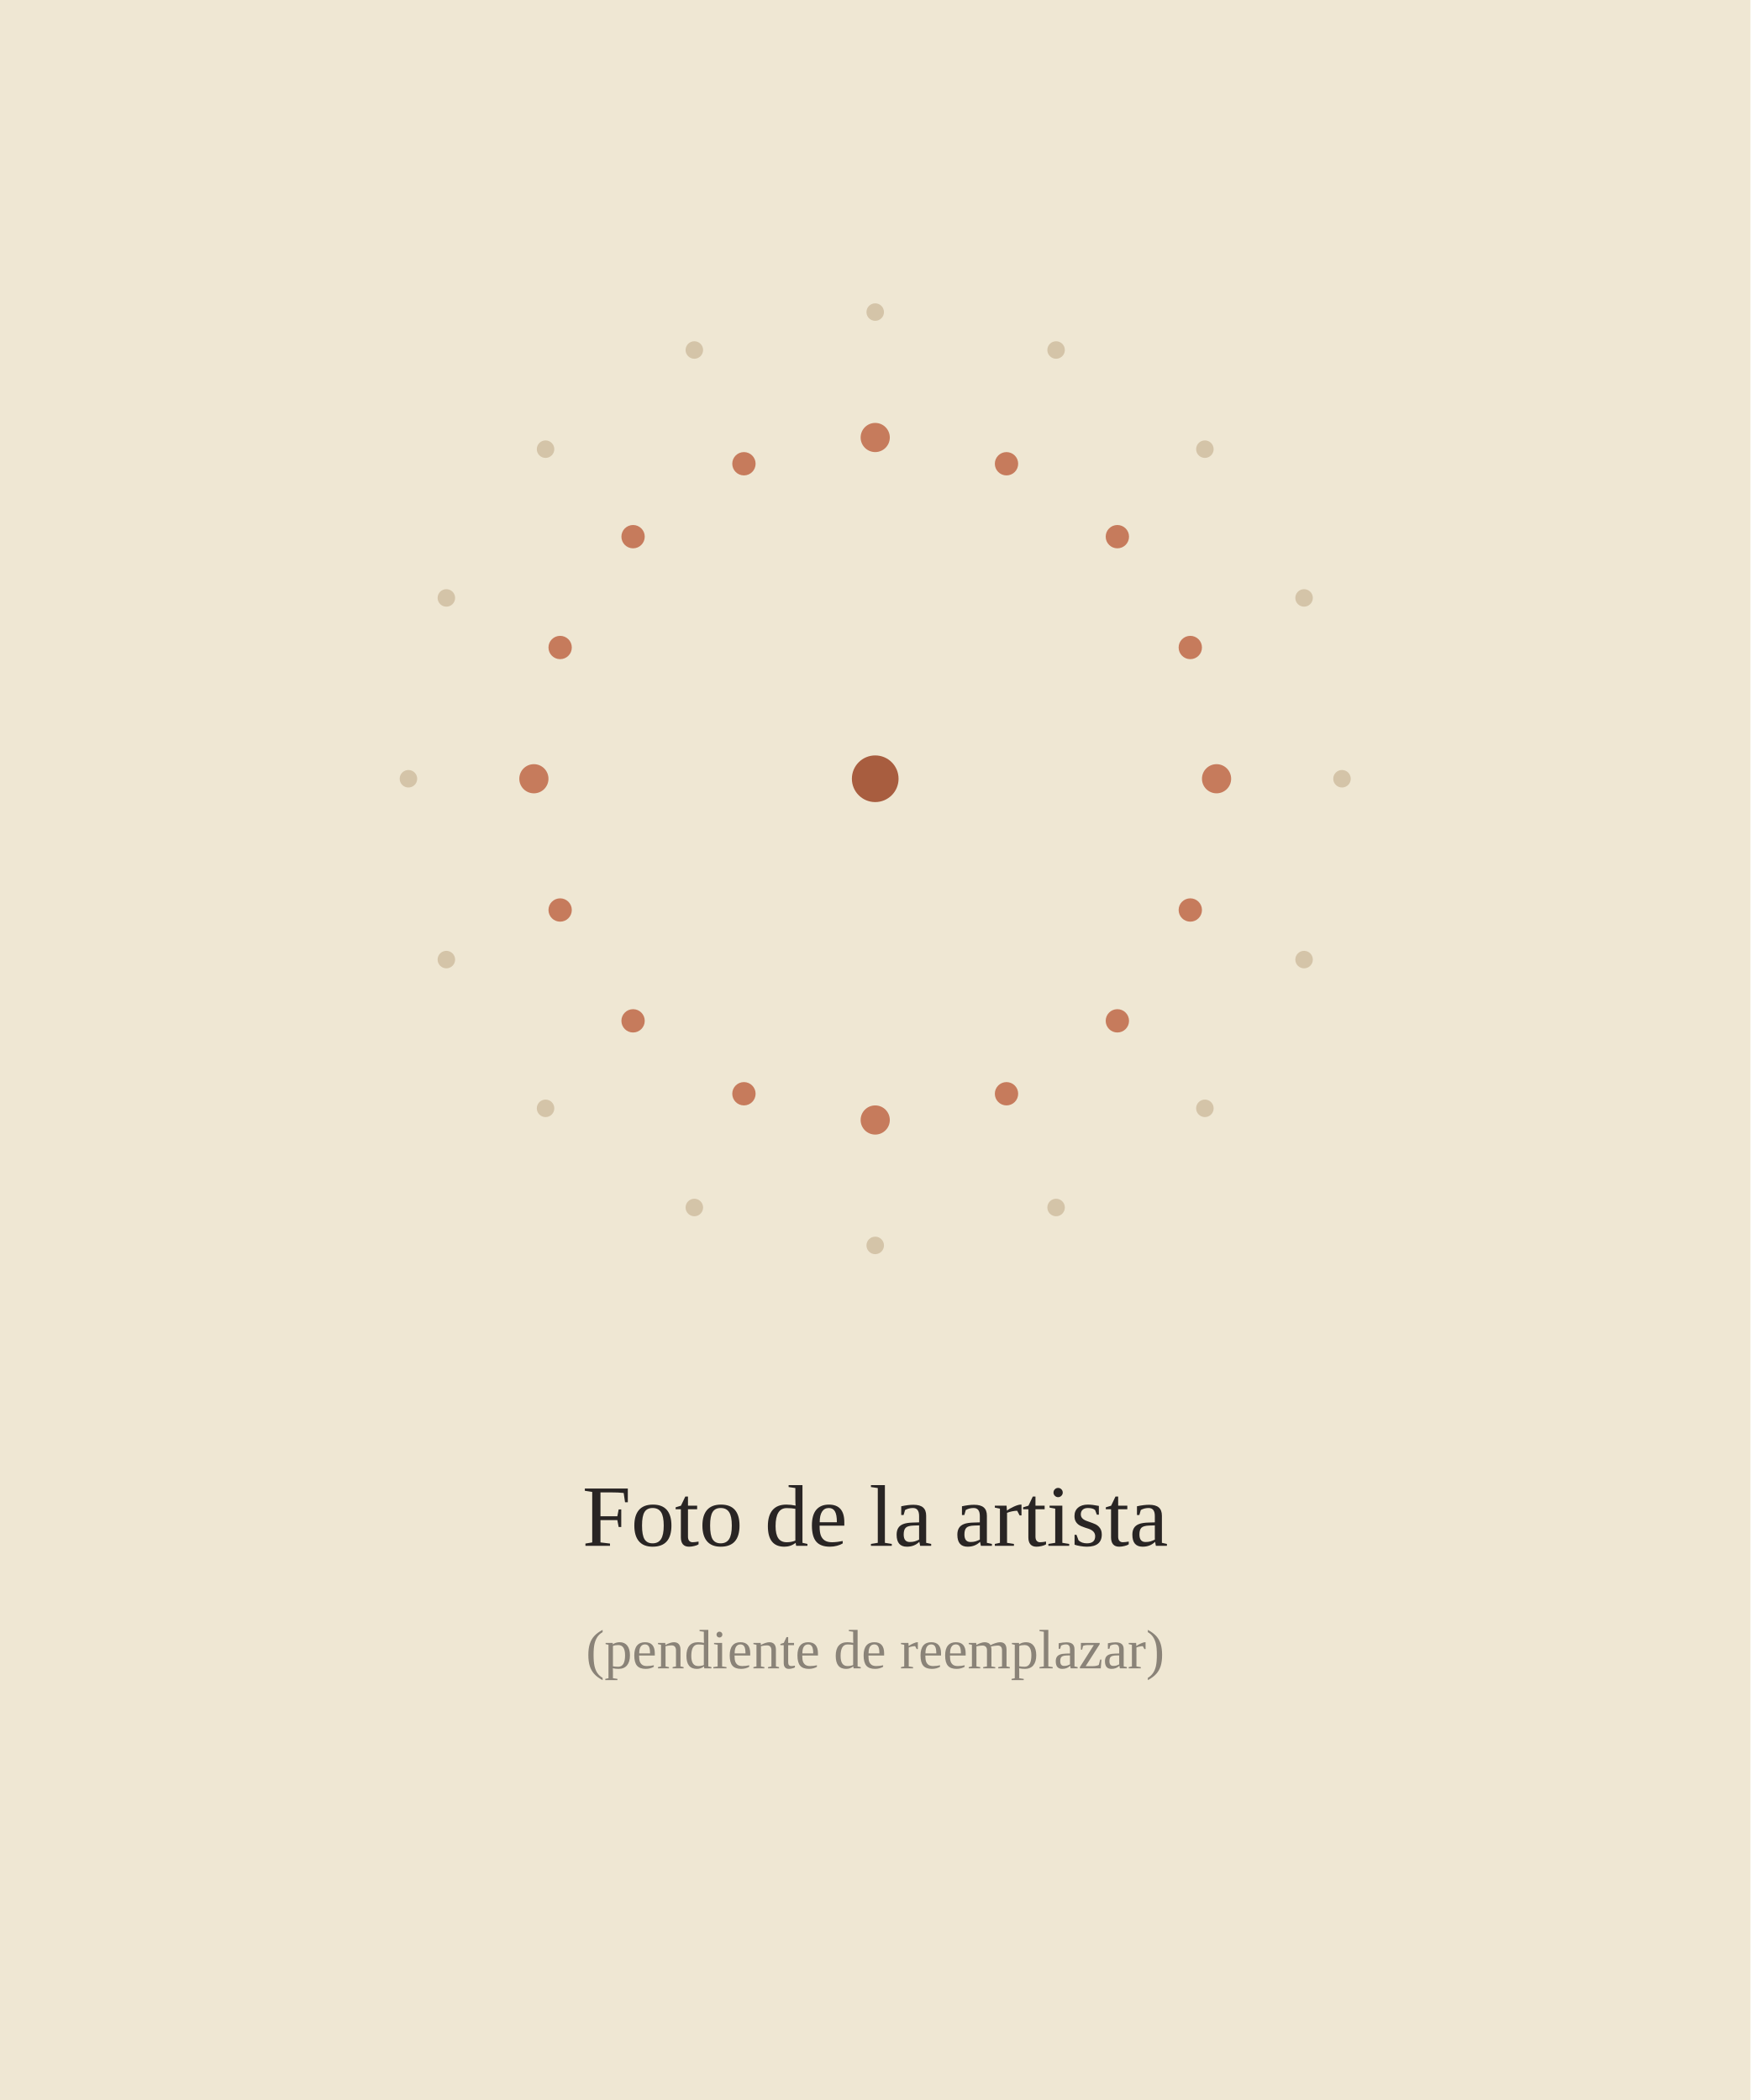
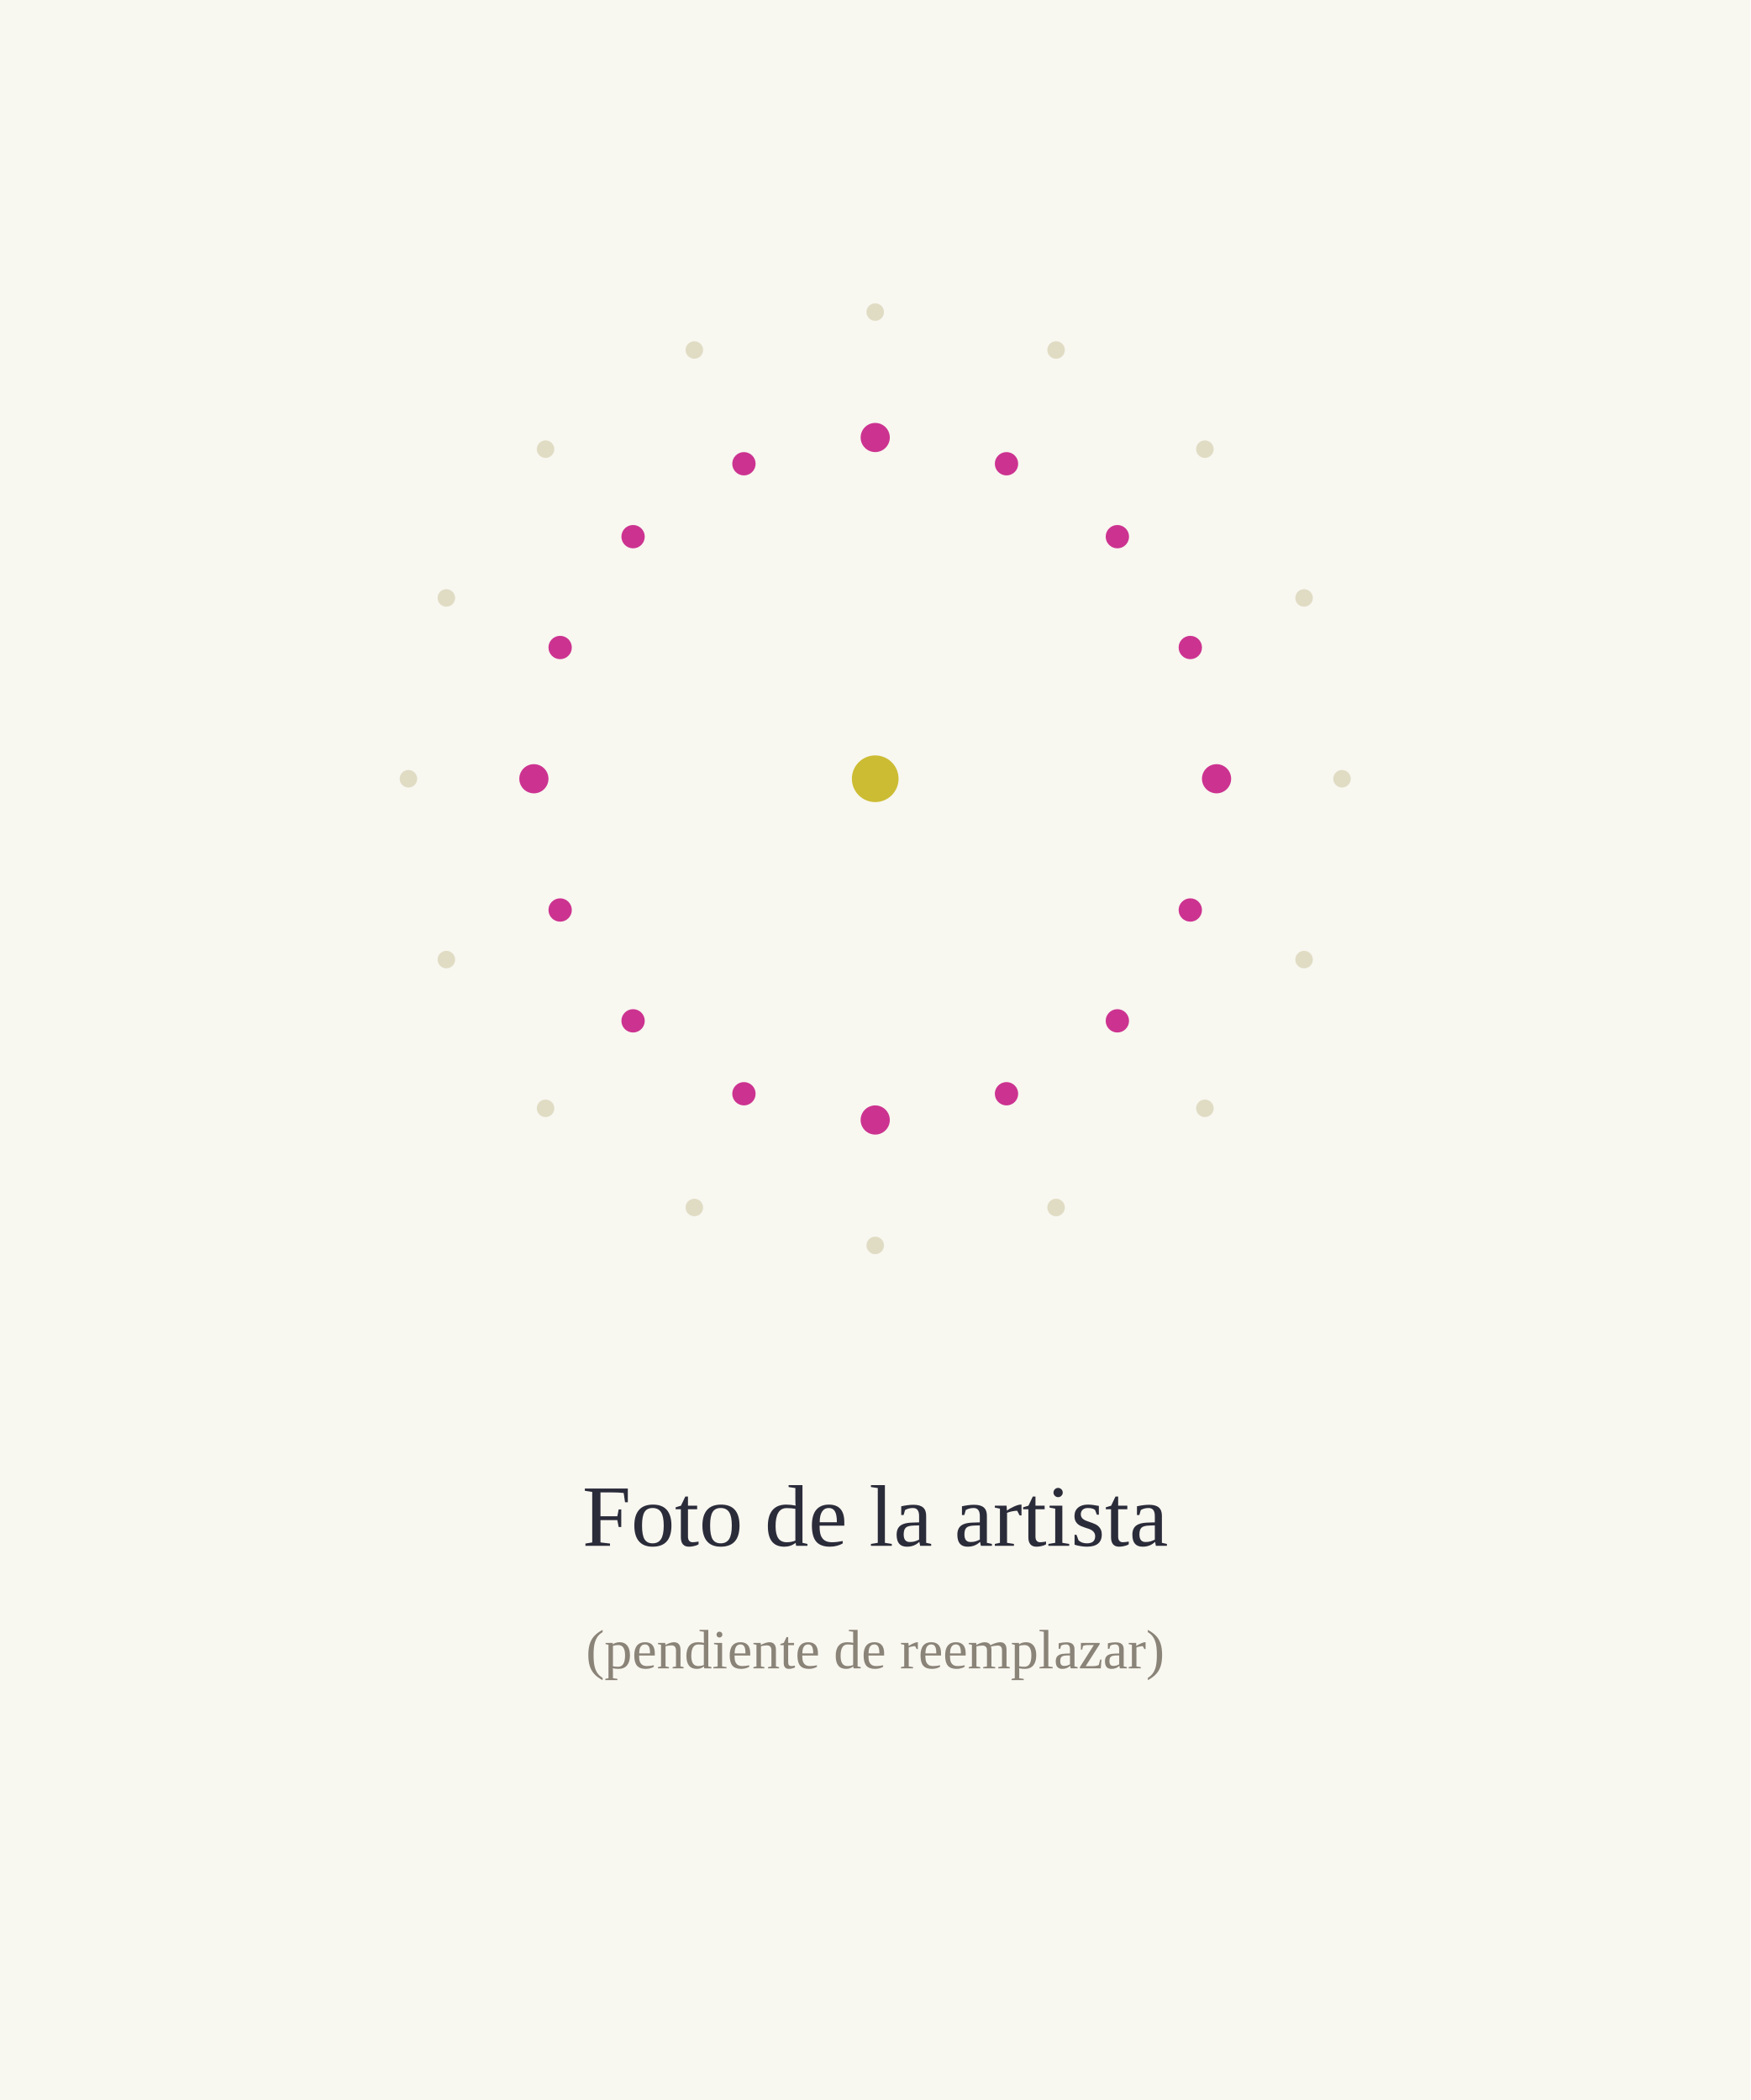
<svg xmlns="http://www.w3.org/2000/svg" viewBox="0 0 600 720">
-   <rect width="600" height="720" fill="#efe7d3" />
-   <g fill="#c67b5c">
+   <rect width="600" height="720" fill="#f8f7f0" />
+   <g fill="#cc3390">
    <circle cx="300" cy="150" r="5" />
    <circle cx="345" cy="159" r="4" />
    <circle cx="383" cy="184" r="4" />
    <circle cx="408" cy="222" r="4" />
    <circle cx="417" cy="267" r="5" />
    <circle cx="408" cy="312" r="4" />
    <circle cx="383" cy="350" r="4" />
    <circle cx="345" cy="375" r="4" />
    <circle cx="300" cy="384" r="5" />
    <circle cx="255" cy="375" r="4" />
    <circle cx="217" cy="350" r="4" />
    <circle cx="192" cy="312" r="4" />
    <circle cx="183" cy="267" r="5" />
    <circle cx="192" cy="222" r="4" />
    <circle cx="217" cy="184" r="4" />
    <circle cx="255" cy="159" r="4" />
  </g>
-   <g fill="#d4c4a8">
+   <g fill="#e0dcc4">
    <circle cx="300" cy="107" r="3" />
    <circle cx="362" cy="120" r="3" />
    <circle cx="413" cy="154" r="3" />
    <circle cx="447" cy="205" r="3" />
    <circle cx="460" cy="267" r="3" />
    <circle cx="447" cy="329" r="3" />
    <circle cx="413" cy="380" r="3" />
    <circle cx="362" cy="414" r="3" />
    <circle cx="300" cy="427" r="3" />
    <circle cx="238" cy="414" r="3" />
    <circle cx="187" cy="380" r="3" />
    <circle cx="153" cy="329" r="3" />
    <circle cx="140" cy="267" r="3" />
    <circle cx="153" cy="205" r="3" />
    <circle cx="187" cy="154" r="3" />
    <circle cx="238" cy="120" r="3" />
  </g>
-   <circle cx="300" cy="267" r="8" fill="#a85d3f" />
-   <text x="300" y="530" text-anchor="middle" font-family="Georgia, 'Times New Roman', serif" font-size="30" fill="#292524">Foto de la artista</text>
+   <circle cx="300" cy="267" r="8" fill="#ccbc33" />
+   <text x="300" y="530" text-anchor="middle" font-family="Georgia, 'Times New Roman', serif" font-size="30" fill="#2b2c3a">Foto de la artista</text>
  <text x="300" y="572" text-anchor="middle" font-family="Georgia, 'Times New Roman', serif" font-size="19" fill="#8a8378">(pendiente de reemplazar)</text>
</svg>
